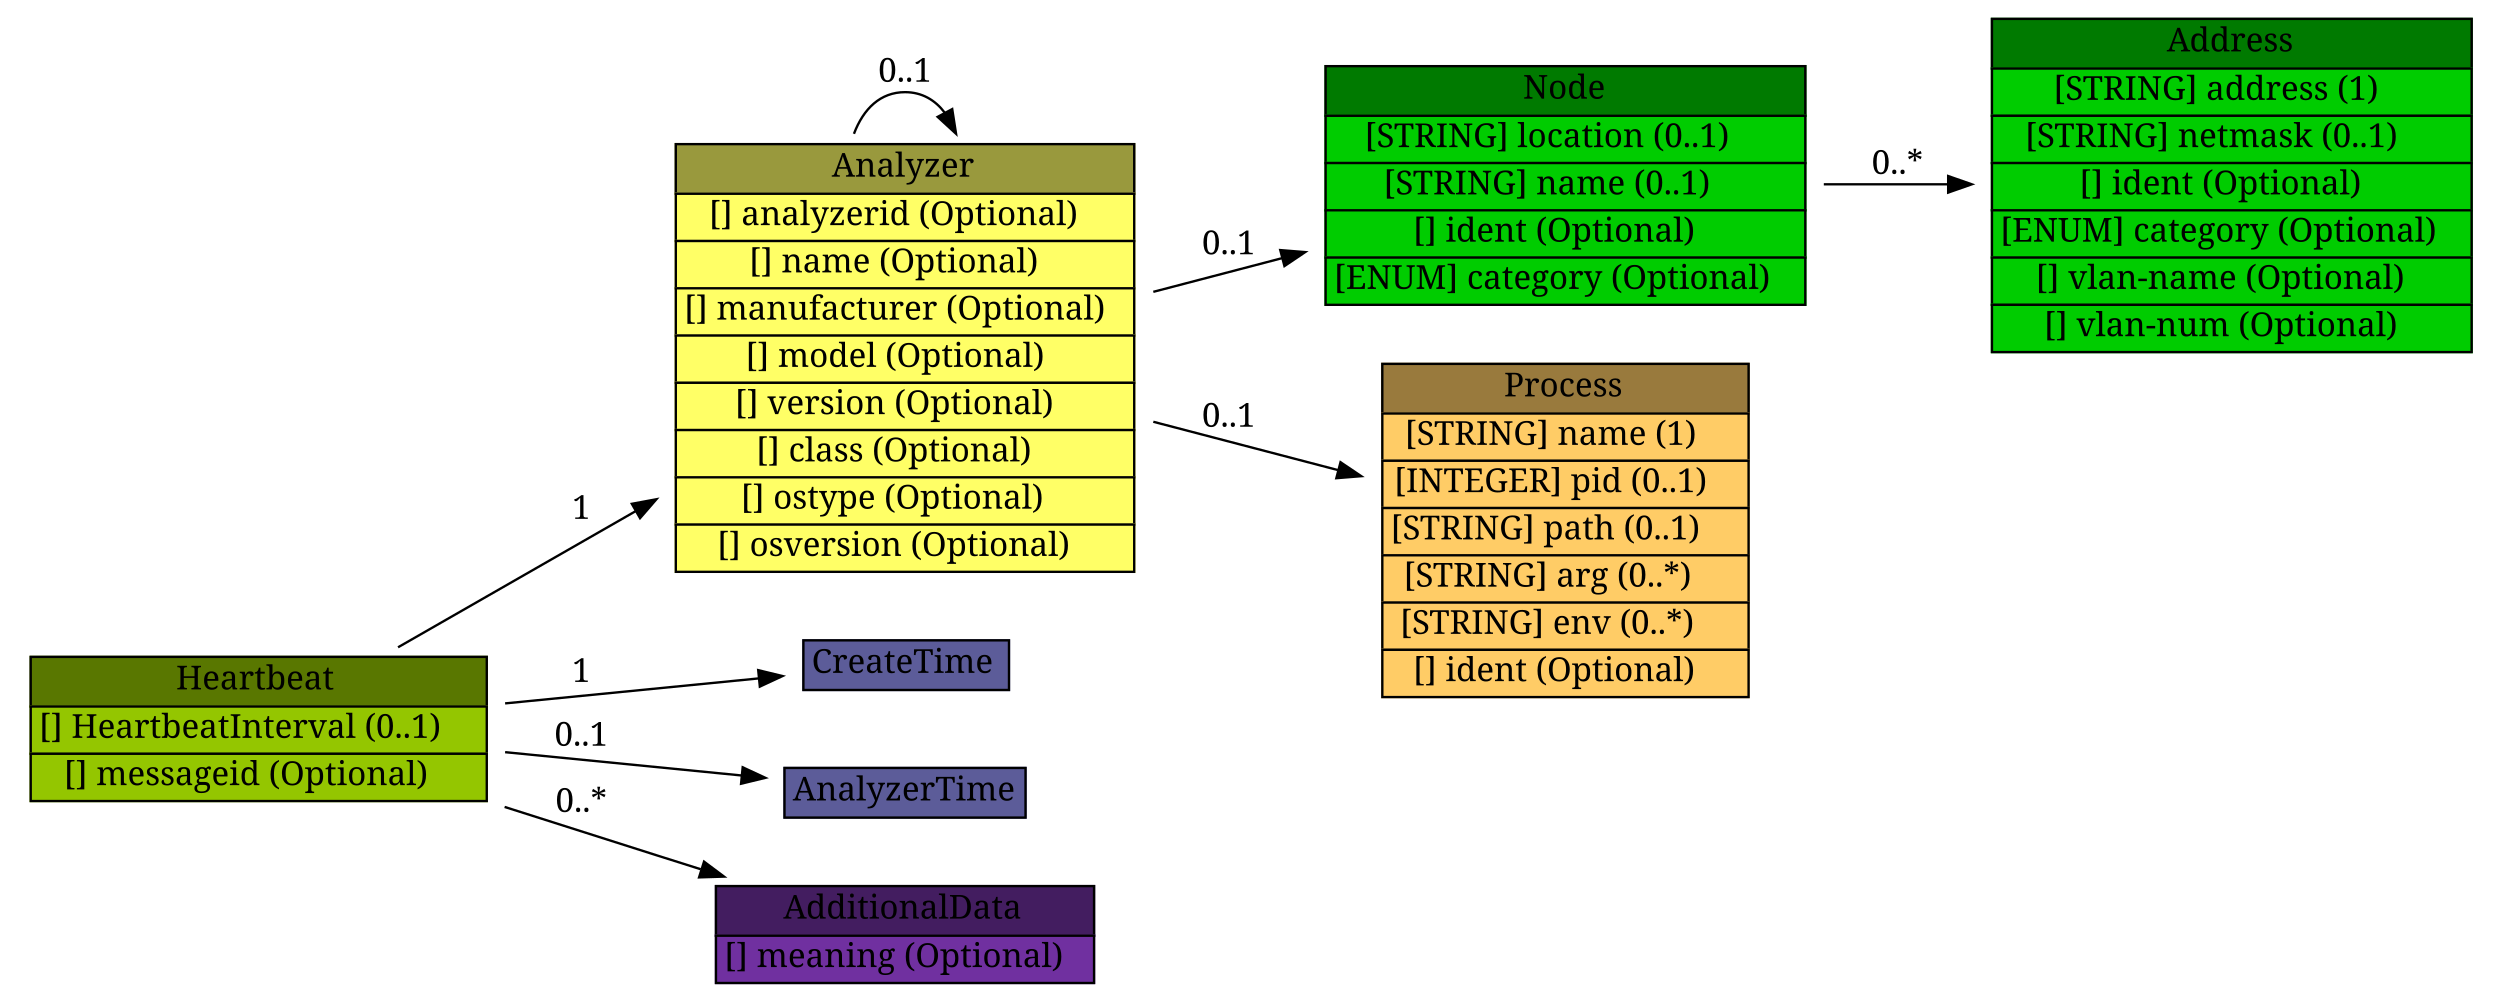
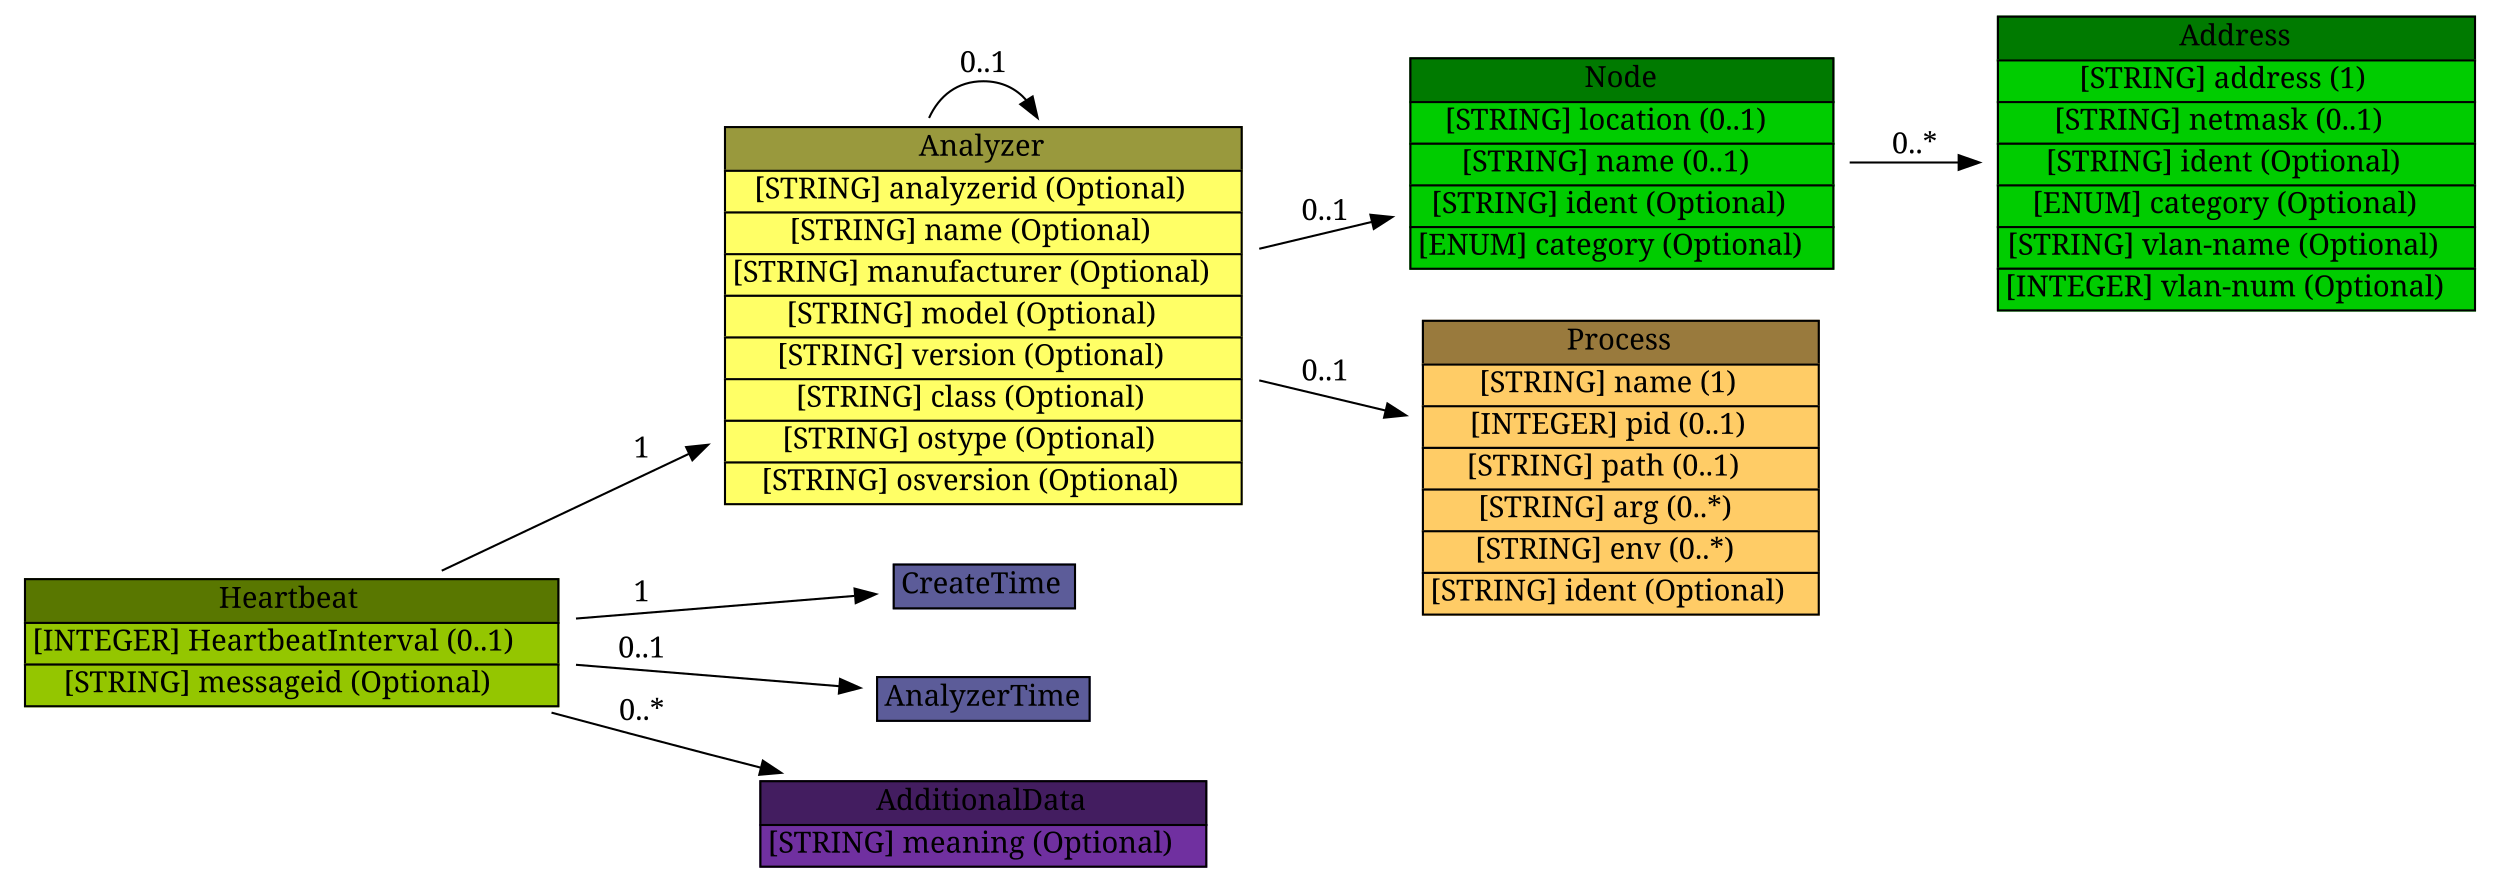
- <svg xmlns="http://www.w3.org/2000/svg" xmlns:xlink="http://www.w3.org/1999/xlink" width="1058pt" height="423pt" viewBox="0.00 0.00 1058.00 423.00">
+ <svg xmlns="http://www.w3.org/2000/svg" xmlns:xlink="http://www.w3.org/1999/xlink" width="1200pt" height="423pt" viewBox="0.00 0.00 1200.00 423.00">
  <g id="graph1" class="graph" transform="scale(1 1) rotate(0) translate(4 419)">
-     <polygon fill="white" stroke="white" points="-4,5 -4,-419 1055,-419 1055,5 -4,5" />
+     <polygon fill="white" stroke="white" points="-4,5 -4,-419 1197,-419 1197,5 -4,5" />
    <g id="node1" class="node">
      <a xlink:href="#" xlink:title="Analyzers use Heartbeat messages to indicate their current status to managers. Heartbeats are intended to be sent in a regular period, say, every ten minutes or every hour. The receipt of a Heartbeat message from an analyzer indicates to the manager that the analyzer is up and running; lack of a Heartbeat message (or more likely, lack of some number of consecutive Heartbeat messages) indicates that the analyzer or its network connection has failed. ">
-         <polygon fill="#597700" stroke="#597700" points="9,-120 9,-141 202,-141 202,-120 9,-120" />
-         <polygon fill="none" stroke="black" points="9,-120 9,-141 202,-141 202,-120 9,-120" />
-         <text text-anchor="start" x="70.5" y="-127.233" font-family="Times Roman,serif" font-size="14.00">Heartbeat</text>
+         <polygon fill="#597700" stroke="#597700" points="8,-120 8,-141 264,-141 264,-120 8,-120" />
+         <polygon fill="none" stroke="black" points="8,-120 8,-141 264,-141 264,-120 8,-120" />
+         <text text-anchor="start" x="101" y="-127.233" font-family="Times Roman,serif" font-size="14.00">Heartbeat</text>
      </a>
      <a xlink:href="#" xlink:title="The interval in seconds at which heartbeats are generated.">
-         <polygon fill="#94c600" stroke="#94c600" points="9,-100 9,-120 202,-120 202,-100 9,-100" />
-         <polygon fill="none" stroke="black" points="9,-100 9,-120 202,-120 202,-100 9,-100" />
-         <text text-anchor="start" x="12.5" y="-106.733" font-family="Times Roman,serif" font-size="14.00">[] HeartbeatInterval (0..1) </text>
+         <polygon fill="#94c600" stroke="#94c600" points="8,-100 8,-120 264,-120 264,-100 8,-100" />
+         <polygon fill="none" stroke="black" points="8,-100 8,-120 264,-120 264,-100 8,-100" />
+         <text text-anchor="start" x="11.5" y="-106.733" font-family="Times Roman,serif" font-size="14.00">[INTEGER] HeartbeatInterval (0..1) </text>
      </a>
      <a xlink:href="#" xlink:title="A unique identifier for the heartbeat; see Section 3.2.9.">
-         <polygon fill="#94c600" stroke="#94c600" points="9,-80 9,-100 202,-100 202,-80 9,-80" />
-         <polygon fill="none" stroke="black" points="9,-80 9,-100 202,-100 202,-80 9,-80" />
-         <text text-anchor="start" x="23" y="-86.733" font-family="Times Roman,serif" font-size="14.00">[] messageid (Optional) </text>
+         <polygon fill="#94c600" stroke="#94c600" points="8,-80 8,-100 264,-100 264,-80 8,-80" />
+         <polygon fill="none" stroke="black" points="8,-80 8,-100 264,-100 264,-80 8,-80" />
+         <text text-anchor="start" x="26.5" y="-86.733" font-family="Times Roman,serif" font-size="14.00">[STRING] messageid (Optional) </text>
      </a>
    </g>
    <g id="node2" class="node">
      <a xlink:href="#" xlink:title="The Analyzer class identifies the analyzer from which the Alert or Heartbeat message originates. Only one analyzer may be encoded for each alert or heartbeat, and that MUST be the analyzer at which the alert or heartbeat originated. Although the IDMEF data model does not prevent the use of hierarchical intrusion detection systems (where alerts get relayed up the tree), it does not provide any way to record the identity of the &quot;relay&quot; analyzers along the path from the originating analyzer to the manager that ultimately receives the alert. ">
-         <polygon fill="#99993d" stroke="#99993d" points="282,-337 282,-358 476,-358 476,-337 282,-337" />
-         <polygon fill="none" stroke="black" points="282,-337 282,-358 476,-358 476,-337 282,-337" />
-         <text text-anchor="start" x="348" y="-344.233" font-family="Times Roman,serif" font-size="14.00">Analyzer</text>
+         <polygon fill="#99993d" stroke="#99993d" points="344,-337 344,-358 592,-358 592,-337 344,-337" />
+         <polygon fill="none" stroke="black" points="344,-337 344,-358 592,-358 592,-337 344,-337" />
+         <text text-anchor="start" x="437" y="-344.233" font-family="Times Roman,serif" font-size="14.00">Analyzer</text>
      </a>
      <a xlink:href="#" xlink:title="(but see below).  A unique identifier for the analyzer; see Section 3.2.9.">
-         <polygon fill="#ffff66" stroke="#ffff66" points="282,-317 282,-337 476,-337 476,-317 282,-317" />
-         <polygon fill="none" stroke="black" points="282,-317 282,-337 476,-337 476,-317 282,-317" />
-         <text text-anchor="start" x="296" y="-323.733" font-family="Times Roman,serif" font-size="14.00">[] analyzerid (Optional) </text>
+         <polygon fill="#ffff66" stroke="#ffff66" points="344,-317 344,-337 592,-337 592,-317 344,-317" />
+         <polygon fill="none" stroke="black" points="344,-317 344,-337 592,-337 592,-317 344,-317" />
+         <text text-anchor="start" x="358" y="-323.733" font-family="Times Roman,serif" font-size="14.00">[STRING] analyzerid (Optional) </text>
      </a>
      <a xlink:href="#" xlink:title="An explicit name for the analyzer that may be easier to understand than the analyzerid.">
-         <polygon fill="#ffff66" stroke="#ffff66" points="282,-297 282,-317 476,-317 476,-297 282,-297" />
-         <polygon fill="none" stroke="black" points="282,-297 282,-317 476,-317 476,-297 282,-297" />
-         <text text-anchor="start" x="313" y="-303.733" font-family="Times Roman,serif" font-size="14.00">[] name (Optional) </text>
+         <polygon fill="#ffff66" stroke="#ffff66" points="344,-297 344,-317 592,-317 592,-297 344,-297" />
+         <polygon fill="none" stroke="black" points="344,-297 344,-317 592,-317 592,-297 344,-297" />
+         <text text-anchor="start" x="375" y="-303.733" font-family="Times Roman,serif" font-size="14.00">[STRING] name (Optional) </text>
      </a>
      <a xlink:href="#" xlink:title="The manufacturer of the analyzer software and/or hardware.">
-         <polygon fill="#ffff66" stroke="#ffff66" points="282,-277 282,-297 476,-297 476,-277 282,-277" />
-         <polygon fill="none" stroke="black" points="282,-277 282,-297 476,-297 476,-277 282,-277" />
-         <text text-anchor="start" x="285.5" y="-283.733" font-family="Times Roman,serif" font-size="14.00">[] manufacturer (Optional) </text>
+         <polygon fill="#ffff66" stroke="#ffff66" points="344,-277 344,-297 592,-297 592,-277 344,-277" />
+         <polygon fill="none" stroke="black" points="344,-277 344,-297 592,-297 592,-277 344,-277" />
+         <text text-anchor="start" x="347.5" y="-283.733" font-family="Times Roman,serif" font-size="14.00">[STRING] manufacturer (Optional) </text>
      </a>
      <a xlink:href="#" xlink:title="The model name/number of the analyzer software and/or hardware.">
-         <polygon fill="#ffff66" stroke="#ffff66" points="282,-257 282,-277 476,-277 476,-257 282,-257" />
-         <polygon fill="none" stroke="black" points="282,-257 282,-277 476,-277 476,-257 282,-257" />
-         <text text-anchor="start" x="311.5" y="-263.733" font-family="Times Roman,serif" font-size="14.00">[] model (Optional) </text>
+         <polygon fill="#ffff66" stroke="#ffff66" points="344,-257 344,-277 592,-277 592,-257 344,-257" />
+         <polygon fill="none" stroke="black" points="344,-257 344,-277 592,-277 592,-257 344,-257" />
+         <text text-anchor="start" x="373.5" y="-263.733" font-family="Times Roman,serif" font-size="14.00">[STRING] model (Optional) </text>
      </a>
      <a xlink:href="#" xlink:title="The version number of the analyzer software and/or hardware.">
-         <polygon fill="#ffff66" stroke="#ffff66" points="282,-237 282,-257 476,-257 476,-237 282,-237" />
-         <polygon fill="none" stroke="black" points="282,-237 282,-257 476,-257 476,-237 282,-237" />
-         <text text-anchor="start" x="307" y="-243.733" font-family="Times Roman,serif" font-size="14.00">[] version (Optional) </text>
+         <polygon fill="#ffff66" stroke="#ffff66" points="344,-237 344,-257 592,-257 592,-237 344,-237" />
+         <polygon fill="none" stroke="black" points="344,-237 344,-257 592,-257 592,-237 344,-237" />
+         <text text-anchor="start" x="369" y="-243.733" font-family="Times Roman,serif" font-size="14.00">[STRING] version (Optional) </text>
      </a>
      <a xlink:href="#" xlink:title="The class of analyzer software and/or hardware.">
-         <polygon fill="#ffff66" stroke="#ffff66" points="282,-217 282,-237 476,-237 476,-217 282,-217" />
-         <polygon fill="none" stroke="black" points="282,-217 282,-237 476,-237 476,-217 282,-217" />
-         <text text-anchor="start" x="316" y="-223.733" font-family="Times Roman,serif" font-size="14.00">[] class (Optional) </text>
+         <polygon fill="#ffff66" stroke="#ffff66" points="344,-217 344,-237 592,-237 592,-217 344,-217" />
+         <polygon fill="none" stroke="black" points="344,-217 344,-237 592,-237 592,-217 344,-217" />
+         <text text-anchor="start" x="378" y="-223.733" font-family="Times Roman,serif" font-size="14.00">[STRING] class (Optional) </text>
      </a>
      <a xlink:href="#" xlink:title="Operating system name.  On POSIX 1003.1 compliant systems, this is the value returned in utsname.sysname by the uname() system call, or the output of the &quot;uname -s&quot; command.">
-         <polygon fill="#ffff66" stroke="#ffff66" points="282,-197 282,-217 476,-217 476,-197 282,-197" />
-         <polygon fill="none" stroke="black" points="282,-197 282,-217 476,-217 476,-197 282,-197" />
-         <text text-anchor="start" x="309.5" y="-203.733" font-family="Times Roman,serif" font-size="14.00">[] ostype (Optional) </text>
+         <polygon fill="#ffff66" stroke="#ffff66" points="344,-197 344,-217 592,-217 592,-197 344,-197" />
+         <polygon fill="none" stroke="black" points="344,-197 344,-217 592,-217 592,-197 344,-197" />
+         <text text-anchor="start" x="371.5" y="-203.733" font-family="Times Roman,serif" font-size="14.00">[STRING] ostype (Optional) </text>
      </a>
      <a xlink:href="#" xlink:title="Operating system version.  On POSIX 1003.1 compliant systems, this is the value returned in utsname.release by the uname() system call, or the output of the &quot;uname -r&quot; command.">
-         <polygon fill="#ffff66" stroke="#ffff66" points="282,-177 282,-197 476,-197 476,-177 282,-177" />
-         <polygon fill="none" stroke="black" points="282,-177 282,-197 476,-197 476,-177 282,-177" />
-         <text text-anchor="start" x="299.5" y="-183.733" font-family="Times Roman,serif" font-size="14.00">[] osversion (Optional) </text>
+         <polygon fill="#ffff66" stroke="#ffff66" points="344,-177 344,-197 592,-197 592,-177 344,-177" />
+         <polygon fill="none" stroke="black" points="344,-177 344,-197 592,-197 592,-177 344,-177" />
+         <text text-anchor="start" x="361.5" y="-183.733" font-family="Times Roman,serif" font-size="14.00">[STRING] osversion (Optional) </text>
      </a>
    </g>
    <g id="edge10" class="edge">
-       <path fill="none" stroke="black" d="M164.454,-145.067C193.909,-161.944 230.494,-182.907 265.063,-202.715" />
-       <polygon fill="black" stroke="black" points="263.386,-205.788 273.802,-207.722 266.866,-199.714 263.386,-205.788" />
-       <text text-anchor="middle" x="242" y="-199.4" font-family="Times Roman,serif" font-size="14.00">1</text>
+       <path fill="none" stroke="black" d="M208.039,-145.067C242.79,-161.5 285.733,-181.807 326.635,-201.15" />
+       <polygon fill="black" stroke="black" points="325.339,-204.408 335.876,-205.519 328.332,-198.08 325.339,-204.408" />
+       <text text-anchor="middle" x="304" y="-199.4" font-family="Times Roman,serif" font-size="14.00">1</text>
    </g>
    <g id="node11" class="node">
      <a xlink:href="#" xlink:title="The CreateTime class is used to indicate the date and time the alert or heartbeat was created by the analyzer. ">
-         <polygon fill="#5c5c99" stroke="#5c5c99" points="336,-127 336,-148 423,-148 423,-127 336,-127" />
-         <polygon fill="none" stroke="black" points="336,-127 336,-148 423,-148 423,-127 336,-127" />
-         <text text-anchor="start" x="339.5" y="-134.233" font-family="Times Roman,serif" font-size="14.00">CreateTime</text>
+         <polygon fill="#5c5c99" stroke="#5c5c99" points="425,-127 425,-148 512,-148 512,-127 425,-127" />
+         <polygon fill="none" stroke="black" points="425,-127 425,-148 512,-148 512,-127 425,-127" />
+         <text text-anchor="start" x="428.5" y="-134.233" font-family="Times Roman,serif" font-size="14.00">CreateTime</text>
      </a>
    </g>
    <g id="edge12" class="edge">
-       <path fill="none" stroke="black" d="M209.76,-121.323C246.022,-124.896 285.479,-128.784 317.166,-131.907" />
-       <polygon fill="black" stroke="black" points="316.872,-135.395 327.167,-132.892 317.558,-128.428 316.872,-135.395" />
-       <text text-anchor="middle" x="242" y="-130.4" font-family="Times Roman,serif" font-size="14.00">1</text>
+       <path fill="none" stroke="black" d="M272.474,-122.099C318.902,-125.875 368.514,-129.909 406.146,-132.97" />
+       <polygon fill="black" stroke="black" points="406.179,-136.484 416.43,-133.806 406.746,-129.507 406.179,-136.484" />
+       <text text-anchor="middle" x="304" y="-130.4" font-family="Times Roman,serif" font-size="14.00">1</text>
    </g>
    <g id="node13" class="node">
      <a xlink:href="#" xlink:title="The AnalyzerTime class is used to indicate the current date and time on the analyzer. Its values should be filled in as late as possible in the message transmission process, ideally immediately before placing the message &quot;on the wire&quot;. ">
-         <polygon fill="#5c5c99" stroke="#5c5c99" points="328,-73 328,-94 430,-94 430,-73 328,-73" />
-         <polygon fill="none" stroke="black" points="328,-73 328,-94 430,-94 430,-73 328,-73" />
-         <text text-anchor="start" x="331.5" y="-80.233" font-family="Times Roman,serif" font-size="14.00">AnalyzerTime</text>
+         <polygon fill="#5c5c99" stroke="#5c5c99" points="417,-73 417,-94 519,-94 519,-73 417,-73" />
+         <polygon fill="none" stroke="black" points="417,-73 417,-94 519,-94 519,-73 417,-73" />
+         <text text-anchor="start" x="420.5" y="-80.233" font-family="Times Roman,serif" font-size="14.00">AnalyzerTime</text>
      </a>
    </g>
    <g id="edge14" class="edge">
-       <path fill="none" stroke="black" d="M209.76,-100.677C243.287,-97.373 279.543,-93.8 309.866,-90.812" />
-       <polygon fill="black" stroke="black" points="310.301,-94.287 319.909,-89.823 309.614,-87.32 310.301,-94.287" />
-       <text text-anchor="middle" x="242" y="-103.4" font-family="Times Roman,serif" font-size="14.00">0..1</text>
+       <path fill="none" stroke="black" d="M272.474,-99.901C315.96,-96.365 362.238,-92.601 398.85,-89.624" />
+       <polygon fill="black" stroke="black" points="399.226,-93.105 408.91,-88.805 398.659,-86.128 399.226,-93.105" />
+       <text text-anchor="middle" x="304" y="-103.4" font-family="Times Roman,serif" font-size="14.00">0..1</text>
    </g>
    <g id="node15" class="node">
      <a xlink:href="#" xlink:title="The AdditionalData class is used to provide information that cannot be represented by the data model. AdditionalData can be used to provide atomic data (integers, strings, etc.) in cases where only small amounts of additional information need to be sent; it can also be used to extend the data model and the DTD to support the transmission of complex data (such as packet headers). Detailed instructions for extending the data model and the DTD are provided in Section 5. ">
-         <polygon fill="#431d60" stroke="#431d60" points="299,-23 299,-44 459,-44 459,-23 299,-23" />
-         <polygon fill="none" stroke="black" points="299,-23 299,-44 459,-44 459,-23 299,-23" />
-         <text text-anchor="start" x="327.5" y="-30.233" font-family="Times Roman,serif" font-size="14.00">AdditionalData</text>
+         <polygon fill="#431d60" stroke="#431d60" points="361,-23 361,-44 575,-44 575,-23 361,-23" />
+         <polygon fill="none" stroke="black" points="361,-23 361,-44 575,-44 575,-23 361,-23" />
+         <text text-anchor="start" x="416.5" y="-30.233" font-family="Times Roman,serif" font-size="14.00">AdditionalData</text>
      </a>
      <a xlink:href="#" xlink:title="A string describing the meaning of the element content. These values will be vendor/implementation dependent; the method for ensuring that managers understand the strings sent by analyzers is outside the scope of this specification.  A list of acceptable meaning keywords is not within the scope of the document, although later versions may undertake to establish such a list.">
-         <polygon fill="#7030a0" stroke="#7030a0" points="299,-3 299,-23 459,-23 459,-3 299,-3" />
-         <polygon fill="none" stroke="black" points="299,-3 299,-23 459,-23 459,-3 299,-3" />
-         <text text-anchor="start" x="302.5" y="-9.733" font-family="Times Roman,serif" font-size="14.00">[] meaning (Optional) </text>
+         <polygon fill="#7030a0" stroke="#7030a0" points="361,-3 361,-23 575,-23 575,-3 361,-3" />
+         <polygon fill="none" stroke="black" points="361,-3 361,-23 575,-23 575,-3 361,-3" />
+         <text text-anchor="start" x="364.5" y="-9.733" font-family="Times Roman,serif" font-size="14.00">[STRING] meaning (Optional) </text>
      </a>
    </g>
    <g id="edge16" class="edge">
-       <path fill="none" stroke="black" d="M209.551,-77.508C230.87,-70.702 253.153,-63.607 274,-57 280.037,-55.087 286.27,-53.116 292.548,-51.135" />
-       <polygon fill="black" stroke="black" points="293.944,-54.364 302.428,-48.019 291.839,-47.688 293.944,-54.364" />
-       <text text-anchor="middle" x="242" y="-75.4" font-family="Times Roman,serif" font-size="14.00">0..*</text>
+       <path fill="none" stroke="black" d="M260.729,-76.936C285.64,-70.242 311.634,-63.335 336,-57 344.134,-54.885 352.556,-52.721 361.03,-50.562" />
+       <polygon fill="black" stroke="black" points="362.157,-53.887 370.987,-48.033 360.433,-47.102 362.157,-53.887" />
+       <text text-anchor="middle" x="304" y="-73.4" font-family="Times Roman,serif" font-size="14.00">0..*</text>
    </g>
    <g id="edge8" class="edge">
-       <path fill="none" stroke="black" d="M357.391,-362.373C361.438,-373.068 368.641,-380 379,-380 386.122,-380 391.752,-376.724 395.891,-371.201" />
-       <polygon fill="black" stroke="black" points="398.982,-372.842 400.609,-362.373 392.808,-369.542 398.982,-372.842" />
-       <text text-anchor="middle" x="379" y="-384.4" font-family="Times Roman,serif" font-size="14.00">0..1</text>
+       <path fill="none" stroke="black" d="M441.942,-362.373C446.822,-373.068 455.508,-380 468,-380 476.784,-380 483.685,-376.573 488.706,-370.821" />
+       <polygon fill="black" stroke="black" points="491.662,-372.693 494.058,-362.373 485.749,-368.947 491.662,-372.693" />
+       <text text-anchor="middle" x="468" y="-384.4" font-family="Times Roman,serif" font-size="14.00">0..1</text>
    </g>
    <g id="node3" class="node">
      <a xlink:href="#" xlink:title="The Node class is used to identify hosts and other network devices (routers, switches, etc.). ">
-         <polygon fill="#007a00" stroke="#007a00" points="557,-370 557,-391 760,-391 760,-370 557,-370" />
-         <polygon fill="none" stroke="black" points="557,-370 557,-391 760,-391 760,-370 557,-370" />
-         <text text-anchor="start" x="640.5" y="-377.233" font-family="Times Roman,serif" font-size="14.00">Node</text>
+         <polygon fill="#007a00" stroke="#007a00" points="673,-370 673,-391 876,-391 876,-370 673,-370" />
+         <polygon fill="none" stroke="black" points="673,-370 673,-391 876,-391 876,-370 673,-370" />
+         <text text-anchor="start" x="756.5" y="-377.233" font-family="Times Roman,serif" font-size="14.00">Node</text>
      </a>
      <a xlink:href="#" xlink:title="The location of the equipment.">
-         <polygon fill="#00cc00" stroke="#00cc00" points="557,-350 557,-370 760,-370 760,-350 557,-350" />
-         <polygon fill="none" stroke="black" points="557,-350 557,-370 760,-370 760,-350 557,-350" />
-         <text text-anchor="start" x="573.5" y="-356.733" font-family="Times Roman,serif" font-size="14.00">[STRING] location (0..1) </text>
+         <polygon fill="#00cc00" stroke="#00cc00" points="673,-350 673,-370 876,-370 876,-350 673,-350" />
+         <polygon fill="none" stroke="black" points="673,-350 673,-370 876,-370 876,-350 673,-350" />
+         <text text-anchor="start" x="689.5" y="-356.733" font-family="Times Roman,serif" font-size="14.00">[STRING] location (0..1) </text>
      </a>
      <a xlink:href="#" xlink:title="The name of the equipment.  This information MUST be provided if no Address information is given.">
-         <polygon fill="#00cc00" stroke="#00cc00" points="557,-330 557,-350 760,-350 760,-330 557,-330" />
-         <polygon fill="none" stroke="black" points="557,-330 557,-350 760,-350 760,-330 557,-330" />
-         <text text-anchor="start" x="581.5" y="-336.733" font-family="Times Roman,serif" font-size="14.00">[STRING] name (0..1) </text>
+         <polygon fill="#00cc00" stroke="#00cc00" points="673,-330 673,-350 876,-350 876,-330 673,-330" />
+         <polygon fill="none" stroke="black" points="673,-330 673,-350 876,-350 876,-330 673,-330" />
+         <text text-anchor="start" x="697.5" y="-336.733" font-family="Times Roman,serif" font-size="14.00">[STRING] name (0..1) </text>
      </a>
      <a xlink:href="#" xlink:title="A unique identifier for the node; see Section 3.2.9.">
-         <polygon fill="#00cc00" stroke="#00cc00" points="557,-310 557,-330 760,-330 760,-310 557,-310" />
-         <polygon fill="none" stroke="black" points="557,-310 557,-330 760,-330 760,-310 557,-310" />
-         <text text-anchor="start" x="594" y="-316.733" font-family="Times Roman,serif" font-size="14.00">[] ident (Optional) </text>
+         <polygon fill="#00cc00" stroke="#00cc00" points="673,-310 673,-330 876,-330 876,-310 673,-310" />
+         <polygon fill="none" stroke="black" points="673,-310 673,-330 876,-330 876,-310 673,-310" />
+         <text text-anchor="start" x="683" y="-316.733" font-family="Times Roman,serif" font-size="14.00">[STRING] ident (Optional) </text>
      </a>
      <a xlink:href="#" xlink:title="The &quot;domain&quot; from which the name information was obtained, if relevant.  The permitted values for this attribute are shown in the table below.  The default value is &quot;unknown&quot;. (See also Section 10 for extensions to the table.)">
-         <polygon fill="#00cc00" stroke="#00cc00" points="557,-290 557,-310 760,-310 760,-290 557,-290" />
-         <polygon fill="none" stroke="black" points="557,-290 557,-310 760,-310 760,-290 557,-290" />
-         <text text-anchor="start" x="560.5" y="-296.733" font-family="Times Roman,serif" font-size="14.00">[ENUM] category (Optional) </text>
+         <polygon fill="#00cc00" stroke="#00cc00" points="673,-290 673,-310 876,-310 876,-290 673,-290" />
+         <polygon fill="none" stroke="black" points="673,-290 673,-310 876,-310 876,-290 673,-290" />
+         <text text-anchor="start" x="676.5" y="-296.733" font-family="Times Roman,serif" font-size="14.00">[ENUM] category (Optional) </text>
      </a>
    </g>
    <g id="edge4" class="edge">
-       <path fill="none" stroke="black" d="M484.08,-295.494C501.888,-300.153 520.493,-305.022 538.635,-309.768" />
-       <polygon fill="black" stroke="black" points="537.803,-313.168 548.364,-312.314 539.575,-306.396 537.803,-313.168" />
-       <text text-anchor="middle" x="516" y="-311.4" font-family="Times Roman,serif" font-size="14.00">0..1</text>
+       <path fill="none" stroke="black" d="M600.436,-299.594C618.426,-303.886 636.802,-308.27 654.545,-312.503" />
+       <polygon fill="black" stroke="black" points="653.791,-315.921 664.331,-314.837 655.416,-309.112 653.791,-315.921" />
+       <text text-anchor="middle" x="632" y="-313.4" font-family="Times Roman,serif" font-size="14.00">0..1</text>
    </g>
    <g id="node7" class="node">
      <a xlink:href="#" xlink:title="The Process class is used to describe processes being executed on sources, targets, and analyzers. ">
-         <polygon fill="#997a3d" stroke="#997a3d" points="581,-244 581,-265 736,-265 736,-244 581,-244" />
-         <polygon fill="none" stroke="black" points="581,-244 581,-265 736,-265 736,-244 581,-244" />
-         <text text-anchor="start" x="632.5" y="-251.233" font-family="Times Roman,serif" font-size="14.00">Process</text>
+         <polygon fill="#997a3d" stroke="#997a3d" points="679,-244 679,-265 869,-265 869,-244 679,-244" />
+         <polygon fill="none" stroke="black" points="679,-244 679,-265 869,-265 869,-244 679,-244" />
+         <text text-anchor="start" x="748" y="-251.233" font-family="Times Roman,serif" font-size="14.00">Process</text>
      </a>
      <a xlink:href="#" xlink:title="The name of the program being executed. This is a short name; path and argument information are provided elsewhere.">
-         <polygon fill="#ffcc66" stroke="#ffcc66" points="581,-224 581,-244 736,-244 736,-224 581,-224" />
-         <polygon fill="none" stroke="black" points="581,-224 581,-244 736,-244 736,-224 581,-224" />
-         <text text-anchor="start" x="590.5" y="-230.733" font-family="Times Roman,serif" font-size="14.00">[STRING] name (1) </text>
+         <polygon fill="#ffcc66" stroke="#ffcc66" points="679,-224 679,-244 869,-244 869,-224 679,-224" />
+         <polygon fill="none" stroke="black" points="679,-224 679,-244 869,-244 869,-224 679,-224" />
+         <text text-anchor="start" x="706" y="-230.733" font-family="Times Roman,serif" font-size="14.00">[STRING] name (1) </text>
      </a>
      <a xlink:href="#" xlink:title="The process identifier of the process.">
-         <polygon fill="#ffcc66" stroke="#ffcc66" points="581,-204 581,-224 736,-224 736,-204 581,-204" />
-         <polygon fill="none" stroke="black" points="581,-204 581,-224 736,-224 736,-204 581,-204" />
-         <text text-anchor="start" x="586" y="-210.733" font-family="Times Roman,serif" font-size="14.00">[INTEGER] pid (0..1) </text>
+         <polygon fill="#ffcc66" stroke="#ffcc66" points="679,-204 679,-224 869,-224 869,-204 679,-204" />
+         <polygon fill="none" stroke="black" points="679,-204 679,-224 869,-224 869,-204 679,-204" />
+         <text text-anchor="start" x="701.5" y="-210.733" font-family="Times Roman,serif" font-size="14.00">[INTEGER] pid (0..1) </text>
      </a>
      <a xlink:href="#" xlink:title="The full path of the program being executed.">
-         <polygon fill="#ffcc66" stroke="#ffcc66" points="581,-184 581,-204 736,-204 736,-184 581,-184" />
-         <polygon fill="none" stroke="black" points="581,-184 581,-204 736,-204 736,-184 581,-184" />
-         <text text-anchor="start" x="584.5" y="-190.733" font-family="Times Roman,serif" font-size="14.00">[STRING] path (0..1) </text>
+         <polygon fill="#ffcc66" stroke="#ffcc66" points="679,-184 679,-204 869,-204 869,-184 679,-184" />
+         <polygon fill="none" stroke="black" points="679,-184 679,-204 869,-204 869,-184 679,-184" />
+         <text text-anchor="start" x="700" y="-190.733" font-family="Times Roman,serif" font-size="14.00">[STRING] path (0..1) </text>
      </a>
      <a xlink:href="#" xlink:title="A command-line argument to the program. Multiple arguments may be specified (they are assumed to have occurred in the same order they are provided) with multiple uses of arg.">
-         <polygon fill="#ffcc66" stroke="#ffcc66" points="581,-164 581,-184 736,-184 736,-164 581,-164" />
-         <polygon fill="none" stroke="black" points="581,-164 581,-184 736,-184 736,-164 581,-164" />
-         <text text-anchor="start" x="590" y="-170.733" font-family="Times Roman,serif" font-size="14.00">[STRING] arg (0..*) </text>
+         <polygon fill="#ffcc66" stroke="#ffcc66" points="679,-164 679,-184 869,-184 869,-164 679,-164" />
+         <polygon fill="none" stroke="black" points="679,-164 679,-184 869,-184 869,-164 679,-164" />
+         <text text-anchor="start" x="705.5" y="-170.733" font-family="Times Roman,serif" font-size="14.00">[STRING] arg (0..*) </text>
      </a>
      <a xlink:href="#" xlink:title="An environment string associated with the process; generally of the format &quot;VARIABLE=value&quot;.  Multiple environment strings may be specified with multiple uses of env.">
-         <polygon fill="#ffcc66" stroke="#ffcc66" points="581,-144 581,-164 736,-164 736,-144 581,-144" />
-         <polygon fill="none" stroke="black" points="581,-144 581,-164 736,-164 736,-144 581,-144" />
-         <text text-anchor="start" x="588.5" y="-150.733" font-family="Times Roman,serif" font-size="14.00">[STRING] env (0..*) </text>
+         <polygon fill="#ffcc66" stroke="#ffcc66" points="679,-144 679,-164 869,-164 869,-144 679,-144" />
+         <polygon fill="none" stroke="black" points="679,-144 679,-164 869,-164 869,-144 679,-144" />
+         <text text-anchor="start" x="704" y="-150.733" font-family="Times Roman,serif" font-size="14.00">[STRING] env (0..*) </text>
      </a>
      <a xlink:href="#" xlink:title="A unique identifier for the process; see Section 3.2.9.">
-         <polygon fill="#ffcc66" stroke="#ffcc66" points="581,-124 581,-144 736,-144 736,-124 581,-124" />
-         <polygon fill="none" stroke="black" points="581,-124 581,-144 736,-144 736,-124 581,-124" />
-         <text text-anchor="start" x="594" y="-130.733" font-family="Times Roman,serif" font-size="14.00">[] ident (Optional) </text>
+         <polygon fill="#ffcc66" stroke="#ffcc66" points="679,-124 679,-144 869,-144 869,-124 679,-124" />
+         <polygon fill="none" stroke="black" points="679,-124 679,-144 869,-144 869,-124 679,-124" />
+         <text text-anchor="start" x="682.5" y="-130.733" font-family="Times Roman,serif" font-size="14.00">[STRING] ident (Optional) </text>
      </a>
    </g>
    <g id="edge6" class="edge">
-       <path fill="none" stroke="black" d="M484.08,-240.506C509.717,-233.798 537.009,-226.657 562.188,-220.069" />
-       <polygon fill="black" stroke="black" points="563.306,-223.394 572.095,-217.477 561.534,-216.622 563.306,-223.394" />
-       <text text-anchor="middle" x="516" y="-238.4" font-family="Times Roman,serif" font-size="14.00">0..1</text>
+       <path fill="none" stroke="black" d="M600.436,-236.406C620.61,-231.593 641.27,-226.664 660.978,-221.963" />
+       <polygon fill="black" stroke="black" points="661.964,-225.326 670.879,-219.601 660.34,-218.517 661.964,-225.326" />
+       <text text-anchor="middle" x="632" y="-236.4" font-family="Times Roman,serif" font-size="14.00">0..1</text>
    </g>
    <g id="node4" class="node">
      <a xlink:href="#" xlink:title="The Address class is used to represent network, hardware, and application addresses. ">
-         <polygon fill="#007a00" stroke="#007a00" points="839,-390 839,-411 1042,-411 1042,-390 839,-390" />
-         <polygon fill="none" stroke="black" points="839,-390 839,-411 1042,-411 1042,-390 839,-390" />
-         <text text-anchor="start" x="913" y="-397.233" font-family="Times Roman,serif" font-size="14.00">Address</text>
+         <polygon fill="#007a00" stroke="#007a00" points="955,-390 955,-411 1184,-411 1184,-390 955,-390" />
+         <polygon fill="none" stroke="black" points="955,-390 955,-411 1184,-411 1184,-390 955,-390" />
+         <text text-anchor="start" x="1042" y="-397.233" font-family="Times Roman,serif" font-size="14.00">Address</text>
      </a>
      <a xlink:href="#" xlink:title="The address information.  The format of this data is governed by the category attribute.">
-         <polygon fill="#00cc00" stroke="#00cc00" points="839,-370 839,-390 1042,-390 1042,-370 839,-370" />
-         <polygon fill="none" stroke="black" points="839,-370 839,-390 1042,-390 1042,-370 839,-370" />
-         <text text-anchor="start" x="865" y="-376.733" font-family="Times Roman,serif" font-size="14.00">[STRING] address (1) </text>
+         <polygon fill="#00cc00" stroke="#00cc00" points="955,-370 955,-390 1184,-390 1184,-370 955,-370" />
+         <polygon fill="none" stroke="black" points="955,-370 955,-390 1184,-390 1184,-370 955,-370" />
+         <text text-anchor="start" x="994" y="-376.733" font-family="Times Roman,serif" font-size="14.00">[STRING] address (1) </text>
      </a>
      <a xlink:href="#" xlink:title="The network mask for the address, if appropriate.">
-         <polygon fill="#00cc00" stroke="#00cc00" points="839,-350 839,-370 1042,-370 1042,-350 839,-350" />
-         <polygon fill="none" stroke="black" points="839,-350 839,-370 1042,-370 1042,-350 839,-350" />
-         <text text-anchor="start" x="853" y="-356.733" font-family="Times Roman,serif" font-size="14.00">[STRING] netmask (0..1) </text>
+         <polygon fill="#00cc00" stroke="#00cc00" points="955,-350 955,-370 1184,-370 1184,-350 955,-350" />
+         <polygon fill="none" stroke="black" points="955,-350 955,-370 1184,-370 1184,-350 955,-350" />
+         <text text-anchor="start" x="982" y="-356.733" font-family="Times Roman,serif" font-size="14.00">[STRING] netmask (0..1) </text>
      </a>
      <a xlink:href="#" xlink:title="A unique identifier for the address; see Section 3.2.9.">
-         <polygon fill="#00cc00" stroke="#00cc00" points="839,-330 839,-350 1042,-350 1042,-330 839,-330" />
-         <polygon fill="none" stroke="black" points="839,-330 839,-350 1042,-350 1042,-330 839,-330" />
-         <text text-anchor="start" x="876" y="-336.733" font-family="Times Roman,serif" font-size="14.00">[] ident (Optional) </text>
+         <polygon fill="#00cc00" stroke="#00cc00" points="955,-330 955,-350 1184,-350 1184,-330 955,-330" />
+         <polygon fill="none" stroke="black" points="955,-330 955,-350 1184,-350 1184,-330 955,-330" />
+         <text text-anchor="start" x="978" y="-336.733" font-family="Times Roman,serif" font-size="14.00">[STRING] ident (Optional) </text>
      </a>
      <a xlink:href="#" xlink:title="The type of address represented.  The permitted values for this attribute are shown below.  The default value is &quot;unknown&quot;.  (See also Section 10.)">
-         <polygon fill="#00cc00" stroke="#00cc00" points="839,-310 839,-330 1042,-330 1042,-310 839,-310" />
-         <polygon fill="none" stroke="black" points="839,-310 839,-330 1042,-330 1042,-310 839,-310" />
-         <text text-anchor="start" x="842.5" y="-316.733" font-family="Times Roman,serif" font-size="14.00">[ENUM] category (Optional) </text>
+         <polygon fill="#00cc00" stroke="#00cc00" points="955,-310 955,-330 1184,-330 1184,-310 955,-310" />
+         <polygon fill="none" stroke="black" points="955,-310 955,-330 1184,-330 1184,-310 955,-310" />
+         <text text-anchor="start" x="971.5" y="-316.733" font-family="Times Roman,serif" font-size="14.00">[ENUM] category (Optional) </text>
      </a>
      <a xlink:href="#" xlink:title="The name of the Virtual LAN to which the address belongs.">
-         <polygon fill="#00cc00" stroke="#00cc00" points="839,-290 839,-310 1042,-310 1042,-290 839,-290" />
-         <polygon fill="none" stroke="black" points="839,-290 839,-310 1042,-310 1042,-290 839,-290" />
-         <text text-anchor="start" x="857.5" y="-296.733" font-family="Times Roman,serif" font-size="14.00">[] vlan-name (Optional) </text>
+         <polygon fill="#00cc00" stroke="#00cc00" points="955,-290 955,-310 1184,-310 1184,-290 955,-290" />
+         <polygon fill="none" stroke="black" points="955,-290 955,-310 1184,-310 1184,-290 955,-290" />
+         <text text-anchor="start" x="959.5" y="-296.733" font-family="Times Roman,serif" font-size="14.00">[STRING] vlan-name (Optional) </text>
      </a>
      <a xlink:href="#" xlink:title="The number of the Virtual LAN to which the address belongs.">
-         <polygon fill="#00cc00" stroke="#00cc00" points="839,-270 839,-290 1042,-290 1042,-270 839,-270" />
-         <polygon fill="none" stroke="black" points="839,-270 839,-290 1042,-290 1042,-270 839,-270" />
-         <text text-anchor="start" x="861" y="-276.733" font-family="Times Roman,serif" font-size="14.00">[] vlan-num (Optional) </text>
+         <polygon fill="#00cc00" stroke="#00cc00" points="955,-270 955,-290 1184,-290 1184,-270 955,-270" />
+         <polygon fill="none" stroke="black" points="955,-270 955,-290 1184,-290 1184,-270 955,-270" />
+         <text text-anchor="start" x="958.5" y="-276.733" font-family="Times Roman,serif" font-size="14.00">[INTEGER] vlan-num (Optional) </text>
      </a>
    </g>
    <g id="edge2" class="edge">
-       <path fill="none" stroke="black" d="M767.836,-341C785.03,-341 802.875,-341 820.277,-341" />
-       <polygon fill="black" stroke="black" points="820.464,-344.5 830.464,-341 820.464,-337.5 820.464,-344.5" />
-       <text text-anchor="middle" x="799" y="-345.4" font-family="Times Roman,serif" font-size="14.00">0..*</text>
+       <path fill="none" stroke="black" d="M883.847,-341C900.827,-341 918.521,-341 935.944,-341" />
+       <polygon fill="black" stroke="black" points="936.163,-344.5 946.163,-341 936.163,-337.5 936.163,-344.5" />
+       <text text-anchor="middle" x="915" y="-345.4" font-family="Times Roman,serif" font-size="14.00">0..*</text>
    </g>
  </g>
</svg>
